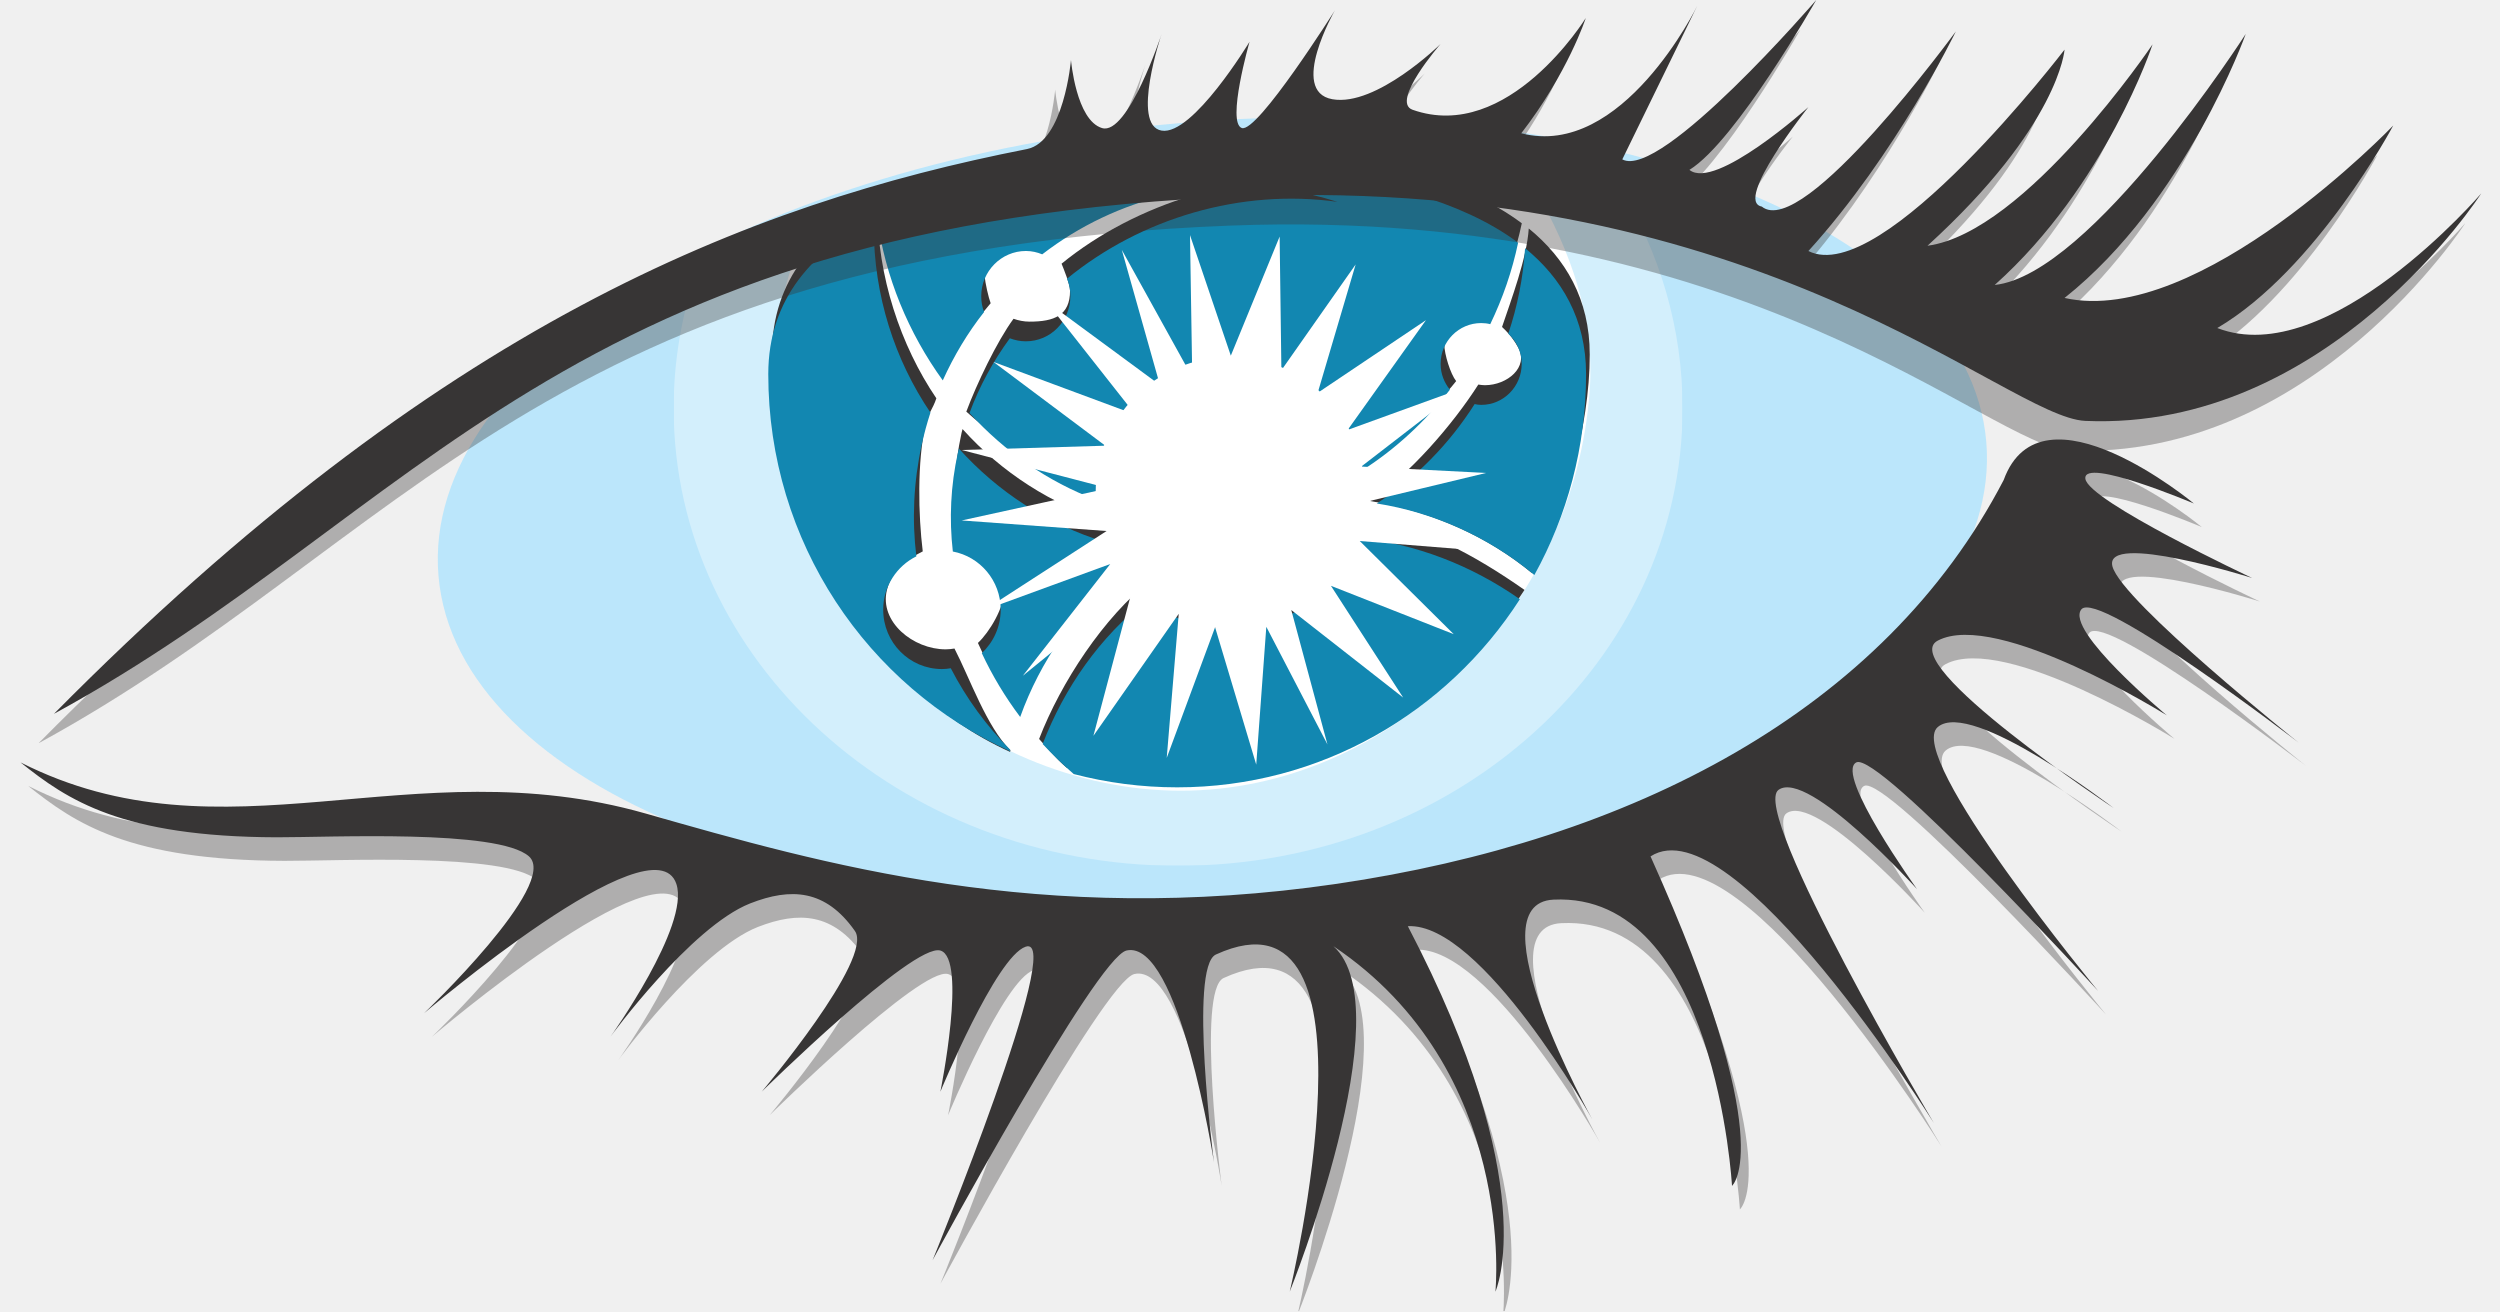
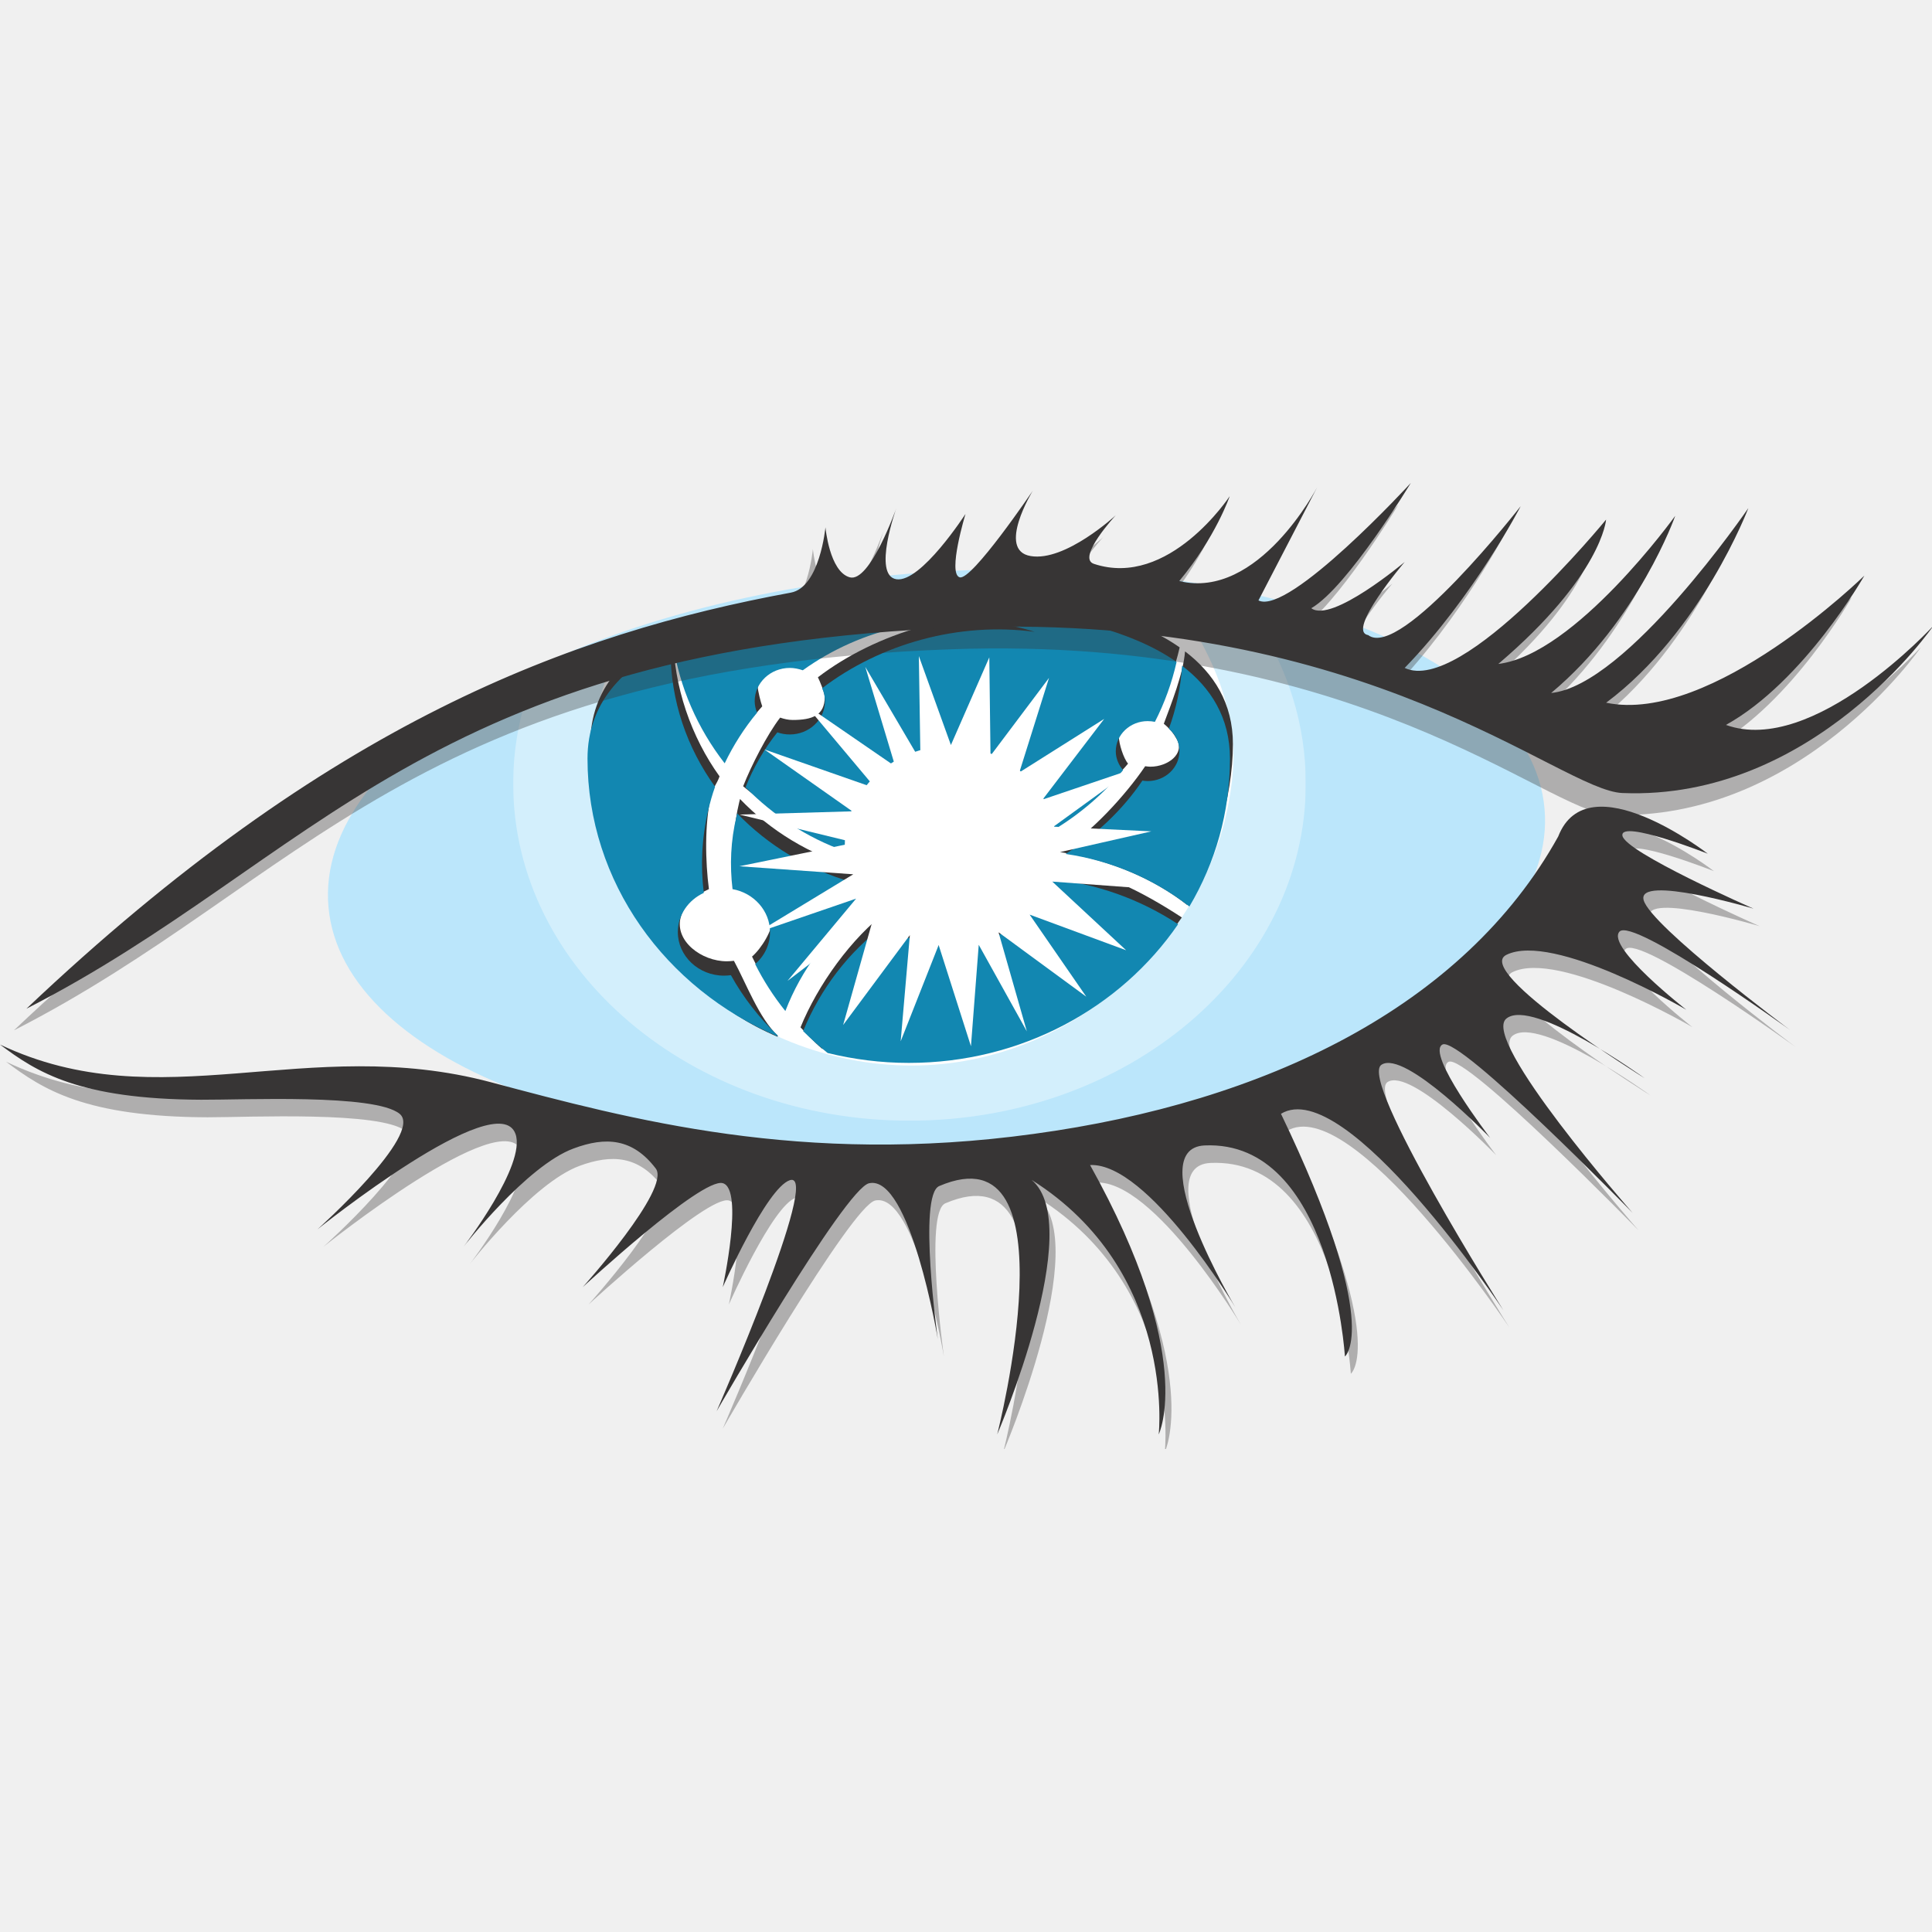
- <svg xmlns="http://www.w3.org/2000/svg" xmlns:xlink="http://www.w3.org/1999/xlink" width="61" height="32" viewBox="0 0 60 32">
+ <svg xmlns="http://www.w3.org/2000/svg" xmlns:xlink="http://www.w3.org/1999/xlink" width="32" height="32" viewBox="0 0 32 16">
  <defs>
    <clipPath id="e">
-       <path d="M15.938 3.609h24.617V21.125H15.938Zm0 0" />
+       <path d="M8.5 1.805h13.129V10.562H8.5Zm0 0" />
    </clipPath>
    <clipPath id="b">
-       <path d="M0 0h60v32H0z" />
+       <path d="M0 0h32v16H0z" />
    </clipPath>
    <clipPath id="h">
-       <path d="M22.965 5.738h12.797V18.656H22.965Zm0 0" />
+       <path d="M12.246 2.867h6.824v6.461h-6.824Zm0 0" />
    </clipPath>
    <clipPath id="i">
-       <path d="M.438.723h59.219v17.414H.438Zm0 0" />
+       <path d="M.23.359h31.586v8.707H.23Zm0 0" />
    </clipPath>
    <clipPath id="c">
-       <path d="M0 0h60v32H0z" />
+       <path d="M0 0h32v16H0z" />
    </clipPath>
    <clipPath id="l">
-       <path d="M.188 11.297h55.59V32H.188Zm0 0" />
+       <path d="M.102 5.648H29.75V16H.102Zm0 0" />
    </clipPath>
    <clipPath id="d">
-       <path d="M0 0h60v32H0z" />
+       <path d="M0 0h32v16H0z" />
    </clipPath>
    <mask id="g">
      <g filter="url(#a)">
-         <path d="M0 0h60v32H0z" style="fill:#000;fill-opacity:.349;stroke:none" />
+         <path d="M0 0h32v16H0z" style="fill:#000;fill-opacity:.349;stroke:none" />
      </g>
    </mask>
    <mask id="k">
      <g filter="url(#a)">
-         <path d="M0 0h60v32H0z" style="fill:#000;fill-opacity:.349;stroke:none" />
+         <path d="M0 0h32v16H0z" style="fill:#000;fill-opacity:.349;stroke:none" />
      </g>
    </mask>
    <mask id="n">
      <g filter="url(#a)">
-         <path d="M0 0h60v32H0z" style="fill:#000;fill-opacity:.349;stroke:none" />
+         <path d="M0 0h32v16H0z" style="fill:#000;fill-opacity:.349;stroke:none" />
      </g>
    </mask>
    <g id="f" clip-path="url(#b)">
-       <path d="M28.59 3.613c-3.977-.066-8.633 1.531-12.098 3.023-.359 1.051-.555 2.168-.555 3.324C15.938 16.125 21.449 21.125 28.246 21.125s12.309-5 12.309-11.164c0-1.953-.555-3.785-1.523-5.379-2.77-.438-6.582-.906-10.441-.969" style="stroke:none;fill-rule:nonzero;fill:#fff;fill-opacity:1" />
+       <path d="M15.25 1.805c-2.125-.031-4.605.766-6.453 1.516C8.605 3.844 8.5 4.402 8.5 4.98c0 3.082 2.941 5.582 6.566 5.582s6.562-2.5 6.562-5.582c0-.977-.293-1.891-.812-2.691-1.477-.215-3.512-.449-5.566-.484" style="stroke:none;fill-rule:nonzero;fill:#fff;fill-opacity:1" />
    </g>
    <g id="j" clip-path="url(#c)">
-       <path d="M.438 18.137C9.844 8.629 17.355 5.695 24.176 4.355c.902-.176 1.07-2.168 1.07-2.168s.129 1.469.758 1.66c.633.191 1.453-2.297 1.453-2.297s-.758 2.23 0 2.359c.758.129 2.145-2.168 2.145-2.168s-.566 1.977-.188 2.105c.379.125 2.273-2.871 2.273-2.871s-1.137 1.977-.062 2.168c1.074.191 2.637-1.348 2.637-1.348s-1.23 1.41-.68 1.602c2.336.832 4.227-2.238 4.227-2.238s-.441 1.348-1.574 2.812c2.461.641 4.289-3.109 4.289-3.109l-1.828 3.75c.945.508 4.734-3.891 4.734-3.891s-1.957 3.441-3.094 4.145c.633.512 2.906-1.531 2.906-1.531s-1.832 2.297-1.137 2.426c1.008.828 4.734-4.273 4.734-4.273s-1.453 2.996-3.598 5.355c1.793.906 6.25-4.91 6.25-4.91s-.129 1.848-3.348 4.785c2.398-.32 5.492-4.914 5.492-4.914S50.5 5.25 47.785 7.672c2.355-.246 6.125-6.121 6.125-6.121s-1.453 4.082-4.418 6.441c3.281.734 8.016-4.211 8.016-4.211s-1.859 3.512-4.293 4.945c2.715 1.051 6.441-3.285 6.441-3.285s-3.727 5.805-9.66 5.551c-1.945-.086-7.836-5.969-20.457-5.488C12.875 6.145 9.336 13.289.438 18.137" style="stroke:none;fill-rule:nonzero;fill:#373535;fill-opacity:1" />
+       <path d="M.23 9.066c5.02-4.75 9.027-6.219 12.664-6.887.48-.09.57-1.086.57-1.086s.066.734.406.828c.336.098.773-1.148.773-1.148s-.406 1.117 0 1.184c.402.062 1.145-1.086 1.145-1.086s-.305.988-.102 1.051c.203.066 1.211-1.434 1.211-1.434s-.605.988-.031 1.086c.57.094 1.406-.676 1.406-.676s-.656.703-.363.801c1.246.414 2.254-1.117 2.254-1.117s-.234.672-.84 1.406c1.312.316 2.289-1.555 2.289-1.555l-.977 1.871c.504.258 2.527-1.945 2.527-1.945s-1.047 1.723-1.652 2.074c.336.254 1.551-.766 1.551-.766s-.977 1.148-.605 1.211c.539.414 2.523-2.137 2.523-2.137s-.773 1.5-1.918 2.68C24.02 3.875 26.395.965 26.395.965s-.066.926-1.785 2.395c1.281-.16 2.93-2.457 2.93-2.457S26.934 2.625 25.484 3.836C26.742 3.715 28.75.773 28.75.773s-.773 2.043-2.355 3.223c1.75.367 4.277-2.105 4.277-2.105s-.992 1.754-2.289 2.473c1.445.527 3.434-1.645 3.434-1.645s-1.988 2.902-5.152 2.777C25.625 5.453 22.484 2.512 15.754 2.754 6.867 3.07 4.98 6.645.23 9.066" style="stroke:none;fill-rule:nonzero;fill:#373535;fill-opacity:1" />
    </g>
    <g id="m" clip-path="url(#d)">
-       <path d="M.188 19.176c4.973 2.52 9.52-.383 15.25 1.246 4.355 1.242 9.656 2.77 16.855 1.719 7.195-1.051 13.352-4.211 16.289-9.855.914-2.52 4.641.574 4.641.574s-2.715-1.148-2.652-.605c.062.543 4.07 2.422 4.07 2.422s-3.629-1.148-3.406-.285c.219.859 4.543 4.305 4.543 4.305s-4.891-3.762-5.301-3.254c-.41.512 2.082 2.586 2.082 2.586s-4.137-2.586-5.586-1.824c-1.047.547 4.293 4.086 4.293 4.086s-3.473-2.676-4.293-1.977c-.82.703 3.914 6.441 3.914 6.441s-5.367-5.867-5.902-5.578c-.539.285 1.48 3.094 1.48 3.094s-2.648-2.938-3.375-2.426c-.727.512 3.785 8.133 3.785 8.133s-4.891-7.812-6.91-6.508c3.172 7.035 1.988 8.039 1.988 8.039s-.406-7.176-4.355-6.984c-1.992.094.945 5.359.945 5.359s-2.703-4.809-4.5-4.711c3.316 6.34 2.133 8.918 2.133 8.918s.547-5.414-3.949-8.43c1.703 1.531-1.07 8.43-1.07 8.43s2.441-10.164-1.801-8.227c-.668.305-.047 5.07-.047 5.07s-.852-5.453-2.129-5.168c-.746.168-4.734 7.559-4.734 7.559s3.266-7.988 2.273-7.652c-.727.242-2.086 3.539-2.086 3.539s.664-3.254 0-3.445c-.66-.191-4.355 3.445-4.355 3.445s2.746-3.254 2.273-3.922c-.719-1.016-1.559-1.062-2.559-.672-1.453.574-3.41 3.254-3.41 3.254s1.953-2.715 1.613-3.73c-.551-1.633-6.156 3.156-6.156 3.156s3.312-3.156 2.555-3.828c-.758-.668-4.871-.461-6.152-.465-3.789-.012-5.102-.91-6.254-1.828" style="stroke:none;fill-rule:nonzero;fill:#373535;fill-opacity:1" />
+       <path d="M.102 9.586c2.652 1.262 5.074-.191 8.133.625 2.32.621 5.148 1.387 8.988.859 3.84-.527 7.121-2.105 8.688-4.926.488-1.262 2.477.285 2.477.285S26.938 5.855 26.973 6.125c.031.273 2.172 1.215 2.172 1.215s-1.938-.574-1.82-.145C27.441 7.625 29.75 9.348 29.75 9.348s-2.609-1.883-2.828-1.625c-.219.254 1.109 1.289 1.109 1.289s-2.207-1.289-2.98-.91c-.555.273 2.289 2.043 2.289 2.043s-1.852-1.34-2.289-.988 2.09 3.223 2.09 3.223-2.863-2.934-3.148-2.793c-.289.145.789 1.547.789 1.547s-1.414-1.465-1.801-1.211S25 13.988 25 13.988s-2.609-3.906-3.688-3.254c1.695 3.516 1.062 4.02 1.062 4.02s-.215-3.586-2.324-3.492c-1.059.047.504 2.68.504 2.68s-1.441-2.402-2.398-2.355c1.77 3.168 1.137 4.461 1.137 4.461s.293-2.711-2.105-4.215c.91.766-.57 4.215-.57 4.215s1.301-5.086-.961-4.117c-.355.156-.023 2.539-.023 2.539s-.457-2.73-1.137-2.586c-.398.086-2.527 3.781-2.527 3.781s1.742-3.996 1.215-3.828c-.387.121-1.113 1.77-1.113 1.77s.355-1.625 0-1.723c-.352-.094-2.324 1.723-2.324 1.723s1.465-1.625 1.215-1.961c-.383-.508-.832-.531-1.363-.336-.777.285-1.82 1.629-1.82 1.629s1.043-1.359.859-1.867c-.293-.816-3.281 1.578-3.281 1.578s1.766-1.578 1.363-1.914c-.406-.336-2.598-.23-3.285-.23-2.02-.008-2.719-.457-3.332-.918" style="stroke:none;fill-rule:nonzero;fill:#373535;fill-opacity:1" />
    </g>
    <filter id="a" width="100%" height="100%" x="0%" y="0%" filterUnits="objectBoundingBox">
      <feColorMatrix in="SourceGraphic" values="0 0 0 0 1 0 0 0 0 1 0 0 0 0 1 0 0 0 1 0" />
    </filter>
  </defs>
-   <path d="M47.965 10.777c.441 5.199-7.652 10.145-18.082 11.051-10.43.902-19.242-2.578-19.684-7.777-.441-5.195 7.656-10.145 18.086-11.047 10.426-.906 19.238 2.578 19.68 7.773" style="stroke:none;fill-rule:nonzero;fill:#bbe6fb;fill-opacity:1" />
+   <path d="M25.582 5.391C25.816 7.988 21.5 10.461 15.938 10.914 10.375 11.367 5.676 9.625 5.441 7.027 5.203 4.426 9.523 1.953 15.086 1.5c5.562-.449 10.262 1.289 10.496 3.891" style="stroke:none;fill-rule:nonzero;fill:#bbe6fb;fill-opacity:1" />
  <g clip-path="url(#e)">
    <use xlink:href="#f" mask="url(#g)" />
  </g>
-   <path d="M28.246 3.613C26.043 3.477 22.25 4.637 19.082 5.793c-.48 1.148-.746 2.402-.746 3.719 0 5.402 4.848 9.781 9.977 9.781 5.094 0 9.602-4.383 9.977-9.781.121-1.754-.477-3.41-1.309-4.84-3.281-.582-6.766-.938-8.734-1.059" style="stroke:none;fill-rule:nonzero;fill:#fff;fill-opacity:1" />
-   <path d="M22.594 8.805c.273-.605.68-.902 1.078-1.406-.047-.121-.141-.516-.141-.648 0-.609.488-1.102 1.09-1.102.141 0 .277.027.398.078 1.805-1.387 4.176-1.992 6.562-1.453.219.047.43.109.641.176-2.355-.332-5.016.512-6.82 1.984.055.133.207.508.207.66 0 .605-.387.754-.988.754-.137 0-.27-.027-.391-.07-.406.551-.906 1.605-1.152 2.266 1 .902 1.902 1.23 3.078 1.676-.004-.059.043-.109.043-.168 0-1.832 1.594-3.32 3.406-3.32 1.625 0 2.973 1.195 3.234 2.762.812-.523 1.594-.922 2.191-1.695-.137-.172-.289-.656-.289-.898 0-.551.445-.996.988-.996.078 0 .152.012.223.027.305-.629.535-1.297.68-1.984C33.797 3.324 28.312 3.613 28.312 3.613s-4.367-.23-7.32 1.223c.195 1.441.766 2.809 1.602 3.969" style="stroke:none;fill-rule:nonzero;fill:#373535;fill-opacity:1" />
-   <path d="M36.148 7.977c.199.184.309.344.395.5.266.48-.266.922-.812.922-.055 0-.109-.008-.16-.016-.617.969-1.691 2.215-2.648 2.84 1.465.246 2.848.84 3.949 1.754.801-1.449 1.418-3.543 1.418-5.324 0-1.355-.594-2.348-1.488-3.078-.047.727-.43 1.742-.652 2.402m-11.906 9.191c.488-1.363 1.691-2.422 2.828-3.352-.168-.23-.418-.797-.52-1.07-1.391-.426-2.617-1.223-3.566-2.277-.008.031-.016.059-.023.09-.18.812-.215 1.625-.125 2.418.664.125 1.168.715 1.168 1.422 0 .418-.363 1.027-.645 1.289.305.672.516.992.883 1.48" style="stroke:none;fill-rule:nonzero;fill:#373535;fill-opacity:1" />
-   <path d="M24.156 18.312c-.586-.586-.988-1.754-1.367-2.488-.07.012-.141.02-.215.02-.793 0-1.621-.672-1.434-1.445.105-.43.398-.711.875-.945-.109-.891-.137-2.168.066-3.094.059-.262.184-.387.266-.641-.875-1.289-1.438-2.98-1.438-4.66 0-.062.004-.121.004-.184-1.473.746-2.578 1.926-2.578 3.777 0 4.098 2.336 8.117 5.812 9.695 0-.012.004-.023.008-.035m8.547-5.664c-.449 1.289-1.664 2.215-3.098 2.215-.766 0-1.465-.266-2.023-.707-1.152.902-2.195 2.496-2.727 3.875.238.258.406.473.672.699.805.215 1.914 0 2.785 0 3.504 0 6.609-1.574 8.387-4.336-1.184-.828-2.578-1.617-3.996-1.746" style="stroke:none;fill-rule:nonzero;fill:#373535;fill-opacity:1" />
-   <path d="M22.504 9.281c.273-.602.609-1.164 1.008-1.668-.047-.121-.07-.25-.07-.387 0-.605.488-1.102 1.09-1.102.141 0 .277.031.398.082 1.805-1.391 4.176-1.996 6.562-1.457.219.051.43.109.641.176-2.355-.328-4.793.398-6.598 1.875.055.129.082.273.082.426 0 .609-.484 1.102-1.086 1.102-.137 0-.27-.027-.391-.074-.406.555-.742 1.168-.984 1.824.855.938 1.91 1.676 3.086 2.117-.004-.055-.008-.109-.008-.168 0-1.832 1.469-3.316 3.281-3.316 1.625 0 2.973 1.191 3.234 2.758.812-.52 1.531-1.188 2.129-1.961-.141-.172-.227-.391-.227-.629 0-.551.445-.996.988-.996.078 0 .152.008.223.027.305-.633.535-1.297.68-1.988-2.836-2.121-8.32-1.832-8.32-1.832s-4.367-.227-7.32 1.227c.195 1.441.766 2.809 1.602 3.965" style="stroke:none;fill-rule:nonzero;fill:#1287b1;fill-opacity:1" />
-   <path d="M36.301 8.141c.199.184.328.445.328.738 0 .551-.441 1-.988 1-.055 0-.109-.008-.16-.02-.617.973-1.43 1.801-2.387 2.426 1.414.223 2.746.832 3.844 1.746.801-1.449 1.262-3.121 1.262-4.902 0-1.352-.594-2.344-1.488-3.074-.047.727-.188 1.426-.41 2.086m-11.91 9.355c.488-1.363 1.34-2.59 2.477-3.516-.168-.23-.305-.484-.406-.754-1.391-.426-2.617-1.223-3.566-2.281-.008.031-.016.062-.023.094-.18.812-.215 1.625-.125 2.418.664.125 1.168.711 1.168 1.418 0 .422-.18.797-.461 1.062.258.551.57 1.07.938 1.559" style="stroke:none;fill-rule:nonzero;fill:#1287b1;fill-opacity:1" />
-   <path d="M24.152 18.297c-.586-.586-1.074-1.258-1.453-1.992-.07.012-.141.02-.215.02-.793 0-1.434-.648-1.434-1.449 0-.57.332-1.066.809-1.301-.109-.887-.07-1.809.133-2.734.059-.266.129-.523.211-.773-.871-1.289-1.383-2.852-1.383-4.531 0-.059.004-.121.004-.18-1.473.746-2.578 1.922-2.578 3.773 0 4.102 2.422 7.625 5.898 9.199 0-.012.004-.02.008-.031M32.613 13.125c-.449 1.293-1.664 2.219-3.098 2.219-.766 0-1.465-.266-2.023-.711-1.152.906-2.02 2.141-2.551 3.52.238.258.492.504.758.734.809.211 1.652.324 2.523.324 3.504 0 6.586-1.828 8.363-4.59-1.184-.828-2.555-1.363-3.973-1.496" style="stroke:none;fill-rule:nonzero;fill:#1287b1;fill-opacity:1" />
+   <path d="M15.066 1.805c-1.176-.066-3.199.512-4.891 1.094-.254.57-.398 1.199-.398 1.859 0 2.699 2.586 4.891 5.32 4.891 2.719 0 5.121-2.195 5.324-4.891.062-.879-.258-1.707-.699-2.422-1.75-.293-3.609-.469-4.656-.531" style="stroke:none;fill-rule:nonzero;fill:#fff;fill-opacity:1" />
+   <path d="M12.051 4.402c.145-.301.363-.449.574-.703-.023-.062-.074-.258-.074-.324 0-.305.258-.551.578-.551.078 0 .148.016.215.039.961-.695 2.227-.996 3.5-.727.117.023.23.055.34.086-1.254-.164-2.672.258-3.637.996.031.062.113.254.113.328 0 .305-.211.379-.531.379-.07 0-.141-.016-.207-.039-.215.277-.484.805-.613 1.137.531.449 1.016.613 1.641.836 0-.027.023-.055.023-.082 0-.918.852-1.66 1.816-1.66.867 0 1.586.594 1.727 1.379.43-.262.852-.461 1.168-.848-.074-.086-.152-.328-.152-.449 0-.273.234-.5.527-.5.039 0 .078.008.117.016.16-.316.285-.648.363-.992-1.512-1.062-4.438-.918-4.438-.918s-2.332-.113-3.906.613c.105.723.406 1.406.855 1.984" style="stroke:none;fill-rule:nonzero;fill:#373535;fill-opacity:1" />
+   <path d="M19.277 3.988c.109.09.168.172.211.25.145.242-.141.461-.434.461-.027 0-.055-.004-.086-.008-.328.484-.902 1.109-1.41 1.422.781.121 1.52.418 2.105.875.43-.727.758-1.773.758-2.664 0-.676-.316-1.172-.793-1.535-.027.363-.23.871-.352 1.199m-6.348 4.594c.258-.68.902-1.207 1.508-1.672-.09-.117-.223-.402-.277-.535-.742-.215-1.395-.613-1.902-1.141l-.012.047c-.098.402-.113.812-.066 1.207.355.062.621.355.621.711 0 .211-.191.512-.344.645.164.336.277.496.473.738" style="stroke:none;fill-rule:nonzero;fill:#373535;fill-opacity:1" />
+   <path d="M12.883 9.156c-.312-.293-.527-.875-.727-1.242-.039.004-.078.008-.117.008-.422 0-.863-.336-.766-.723.059-.215.215-.355.469-.473-.059-.445-.074-1.082.035-1.547.031-.133.098-.195.141-.32-.465-.645-.766-1.492-.766-2.332 0-.027 0-.059.004-.09-.789.375-1.379.961-1.379 1.887 0 2.051 1.246 4.062 3.102 4.848 0-.004.004-.012.004-.016m4.559-2.832c-.238.645-.887 1.109-1.652 1.109-.406 0-.781-.133-1.078-.355-.613.453-1.172 1.246-1.453 1.938.125.129.215.234.355.352.43.105 1.023 0 1.484 0 1.871 0 3.527-.789 4.477-2.172-.633-.414-1.375-.805-2.133-.871" style="stroke:none;fill-rule:nonzero;fill:#373535;fill-opacity:1" />
+   <path d="M12.004 4.641c.145-.301.324-.582.535-.836-.023-.059-.039-.125-.039-.191 0-.305.262-.551.582-.551.074 0 .148.016.215.039.961-.691 2.227-.996 3.5-.727.113.023.23.055.34.09-1.258-.168-2.555.199-3.52.934.031.066.047.141.047.215 0 .305-.262.551-.582.551-.074 0-.141-.012-.207-.035-.219.273-.395.582-.527.91.461.469 1.02.836 1.648 1.059 0-.027-.004-.055-.004-.086 0-.914.785-1.656 1.75-1.656.867 0 1.586.598 1.727 1.379.43-.262.816-.594 1.133-.98-.074-.086-.121-.195-.121-.312 0-.277.238-.5.527-.5.043 0 .082.004.121.012.16-.312.281-.648.359-.992-1.512-1.059-4.438-.914-4.438-.914s-2.328-.117-3.902.613c.105.719.406 1.402.855 1.98" style="stroke:none;fill-rule:nonzero;fill:#1287b1;fill-opacity:1" />
+   <path d="M19.359 4.07c.109.09.176.223.176.371 0 .273-.234.496-.527.496-.027 0-.059-.004-.086-.008-.328.484-.762.898-1.273 1.215.754.109 1.465.414 2.051.871.43-.727.672-1.559.672-2.449 0-.68-.316-1.176-.793-1.539-.023.363-.098.711-.219 1.043m-6.352 4.676c.262-.68.715-1.293 1.32-1.758-.09-.113-.16-.238-.215-.375C13.371 6.398 12.719 6 12.211 5.473c-.004.016-.012.031-.012.047-.098.406-.113.812-.066 1.207.352.062.621.359.621.711 0 .211-.094.398-.246.531.137.273.305.535.5.777" style="stroke:none;fill-rule:nonzero;fill:#1287b1;fill-opacity:1" />
+   <path d="M12.879 9.148c-.309-.293-.57-.629-.773-.996-.035.004-.074.008-.113.008-.422 0-.766-.324-.766-.723 0-.285.176-.531.43-.648-.055-.445-.035-.906.074-1.371.031-.129.066-.258.113-.387-.465-.645-.738-1.422-.738-2.262v-.094c-.785.375-1.375.965-1.375 1.891 0 2.047 1.293 3.809 3.145 4.598.004-.004.004-.012.004-.016M17.395 6.562c-.242.645-.891 1.109-1.652 1.109-.406 0-.781-.133-1.082-.355-.613.453-1.074 1.07-1.359 1.762.129.129.266.25.406.363.43.105.879.164 1.344.164 1.871 0 3.512-.914 4.461-2.297-.629-.414-1.363-.68-2.117-.746" style="stroke:none;fill-rule:nonzero;fill:#1287b1;fill-opacity:1" />
  <g clip-path="url(#h)">
-     <path d="m32.727 12.27 3.035-.73-3.047-.156 2.48-1.914-2.812 1.02L34.293 7.812l-2.641 1.773.926-3.133-1.812 2.582-.043-3.262-1.191 2.906-.996-2.941.055 3.465-1.719-3.105.93 3.297-2.785-2.051 2.184 2.773-3.461-1.285L26.469 10.875l-3.504.105 3.582.934-3.582.785L26.5 12.957l-2.984 1.93 3.074-1.125-2.133 2.727 2.695-2.195-.973 3.66 2.082-2.977-.293 3.516 1.18-3.188 1.004 3.352.246-3.363 1.492 2.871-.883-3.281 2.73 2.137-1.762-2.727 2.996 1.18-2.293-2.273 3.074.246Zm0 0" style="stroke:none;fill-rule:nonzero;fill:#fff;fill-opacity:1" />
+     <path d="m17.453 6.137 1.617-.367-1.621-.078 1.32-.957-1.5.508 1.02-1.336-1.406.887.492-1.566-.969 1.289-.02-1.629L15.75 4.34l-.531-1.473.027 1.734-.914-1.555.496 1.648-1.488-1.023 1.164 1.387-1.844-.645L14.117 5.438 12.25 5.492l1.91.465-1.914.391 1.887.133-1.59.965 1.637-.562-1.137 1.363 1.438-1.098-.516 1.828 1.105-1.488-.152 1.758.629-1.594.535 1.676.129-1.68.797 1.434-.469-1.641 1.453 1.066-.938-1.359 1.598.59-1.223-1.137 1.637.121Zm0 0" style="stroke:none;fill-rule:nonzero;fill:#fff;fill-opacity:1" />
  </g>
  <g clip-path="url(#i)">
    <use xlink:href="#j" mask="url(#k)" />
  </g>
-   <path d="M.82 17.414c9.406-9.504 16.922-12.438 23.738-13.777.902-.18 1.074-2.172 1.074-2.172s.125 1.469.758 1.66S27.844.828 27.844.828s-.758 2.234 0 2.359c.758.129 2.145-2.168 2.145-2.168s-.566 1.977-.188 2.105c.379.129 2.27-2.871 2.27-2.871s-1.133 1.977-.062 2.168c1.074.191 2.641-1.348 2.641-1.348s-1.23 1.41-.684 1.605c2.336.828 4.227-2.238 4.227-2.238s-.438 1.344-1.574 2.812c2.465.637 4.293-3.109 4.293-3.109l-1.828 3.746C40.027 4.402 43.816 0 43.816 0s-1.957 3.445-3.094 4.145c.629.512 2.902-1.531 2.902-1.531s-1.828 2.297-1.137 2.426C43.5 5.867 47.223.766 47.223.766S45.773 3.762 43.625 6.125c1.797.906 6.25-4.914 6.25-4.914S49.75 3.062 46.531 5.996c2.398-.32 5.492-4.914 5.492-4.914s-1.137 3.445-3.852 5.871c2.355-.25 6.125-6.125 6.125-6.125S52.844 4.91 49.875 7.27c3.285.734 8.02-4.207 8.02-4.207s-1.863 3.508-4.293 4.941c2.715 1.055 6.441-3.285 6.441-3.285s-3.727 5.805-9.66 5.551c-1.949-.086-7.84-5.969-20.457-5.484-16.668.637-20.203 7.781-29.105 12.629" style="stroke:none;fill-rule:nonzero;fill:#373535;fill-opacity:1" />
+   <path d="M.438 8.707c5.016-4.754 9.023-6.219 12.66-6.891.48-.086.574-1.082.574-1.082s.066.734.402.828c.336.094.773-1.148.773-1.148s-.402 1.117 0 1.18c.406.062 1.145-1.082 1.145-1.082S15.691 1.5 15.895 1.562c.199.062 1.211-1.434 1.211-1.434s-.605.988-.035 1.082c.574.098 1.41-.676 1.41-.676s-.656.707-.363.805c1.242.414 2.25-1.121 2.25-1.121s-.23.676-.836 1.406c1.312.32 2.285-1.555 2.285-1.555L20.844 1.945C21.348 2.199 23.367 0 23.367 0s-1.043 1.723-1.648 2.074c.336.254 1.547-.766 1.547-.766s-.977 1.148-.605 1.211C23.199 2.934 25.188.383 25.188.383s-.777 1.5-1.922 2.68c.957.453 3.336-2.457 3.336-2.457s-.066.926-1.785 2.391c1.277-.156 2.93-2.453 2.93-2.453s-.605 1.723-2.055 2.934c1.258-.125 3.266-3.062 3.266-3.062s-.773 2.043-2.355 3.223c1.75.367 4.277-2.105 4.277-2.105s-.996 1.754-2.293 2.473c1.449.523 3.438-1.645 3.438-1.645s-1.988 2.902-5.152 2.773c-1.039-.039-4.18-2.984-10.91-2.742C7.07 2.711 5.188 6.281.438 8.707" style="stroke:none;fill-rule:nonzero;fill:#373535;fill-opacity:1" />
  <g clip-path="url(#l)">
    <use xlink:href="#m" mask="url(#n)" />
  </g>
-   <path d="M0 18.602c4.973 2.52 9.516-.383 15.246 1.246 4.355 1.242 9.66 2.77 16.859 1.719 7.195-1.055 13.352-4.211 16.285-9.855.918-2.52 4.641.574 4.641.574s-2.715-1.148-2.648-.605c.062.543 4.07 2.422 4.07 2.422s-3.629-1.145-3.41-.285c.223.859 4.547 4.305 4.547 4.305s-4.895-3.762-5.305-3.254c-.41.512 2.086 2.586 2.086 2.586s-4.137-2.586-5.59-1.824c-1.043.551 4.293 4.086 4.293 4.086s-3.473-2.676-4.293-1.977c-.82.703 3.914 6.441 3.914 6.441s-5.367-5.867-5.902-5.578c-.535.285 1.484 3.094 1.484 3.094s-2.652-2.938-3.379-2.426c-.727.512 3.789 8.133 3.789 8.133s-4.895-7.812-6.914-6.508c3.172 7.035 1.988 8.039 1.988 8.039s-.402-7.176-4.355-6.984c-1.988.094.945 5.359.945 5.359s-2.699-4.809-4.5-4.711c3.316 6.34 2.137 8.918 2.137 8.918s.547-5.414-3.953-8.43c1.707 1.531-1.066 8.43-1.066 8.43s2.438-10.164-1.801-8.227c-.668.305-.047 5.07-.047 5.07s-.852-5.453-2.133-5.168c-.742.168-4.734 7.559-4.734 7.559s3.27-7.988 2.273-7.652c-.723.242-2.082 3.539-2.082 3.539s.66-3.254 0-3.445C21.781 23 18.086 26.637 18.086 26.637s2.75-3.254 2.273-3.922c-.715-1.016-1.559-1.062-2.555-.672-1.453.574-3.41 3.254-3.41 3.254s1.949-2.715 1.609-3.73c-.547-1.633-6.156 3.156-6.156 3.156s3.316-3.156 2.559-3.828c-.758-.668-4.871-.461-6.156-.465-3.789-.012-5.102-.91-6.25-1.828" style="stroke:none;fill-rule:nonzero;fill:#373535;fill-opacity:1" />
+   <path d="M0 9.301c2.652 1.258 5.074-.191 8.133.625 2.32.617 5.152 1.383 8.988.855 3.84-.523 7.121-2.102 8.688-4.926.488-1.258 2.477.285 2.477.285s-1.449-.57-1.414-.301c.031.27 2.172 1.211 2.172 1.211s-1.938-.574-1.82-.141c.117.43 2.426 2.152 2.426 2.152s-2.609-1.883-2.828-1.629c-.219.258 1.109 1.293 1.109 1.293s-2.203-1.293-2.98-.91c-.555.273 2.289 2.043 2.289 2.043s-1.852-1.34-2.289-.988c-.438.348 2.09 3.219 2.09 3.219s-2.863-2.934-3.148-2.789.789 1.547.789 1.547-1.414-1.469-1.801-1.211c-.387.254 2.02 4.066 2.02 4.066s-2.609-3.91-3.684-3.254c1.691 3.516 1.059 4.02 1.059 4.02s-.215-3.59-2.324-3.496c-1.059.051.508 2.68.508 2.68S19.016 11.25 18.055 11.297c1.77 3.172 1.137 4.461 1.137 4.461s.293-2.707-2.105-4.215c.91.766-.57 4.215-.57 4.215s1.301-5.082-.961-4.113c-.355.152-.023 2.535-.023 2.535s-.457-2.727-1.137-2.582c-.398.082-2.527 3.777-2.527 3.777s1.746-3.992 1.215-3.828c-.387.125-1.113 1.773-1.113 1.773s.355-1.629 0-1.723c-.352-.098-2.32 1.723-2.32 1.723s1.465-1.629 1.211-1.965c-.383-.504-.832-.531-1.363-.332-.777.285-1.82 1.625-1.82 1.625s1.043-1.355.859-1.867c-.293-.816-3.281 1.582-3.281 1.582s1.766-1.582 1.363-1.914c-.406-.336-2.598-.23-3.285-.234C1.312 10.207.613 9.762 0 9.301" style="stroke:none;fill-rule:nonzero;fill:#373535;fill-opacity:1" />
</svg>
